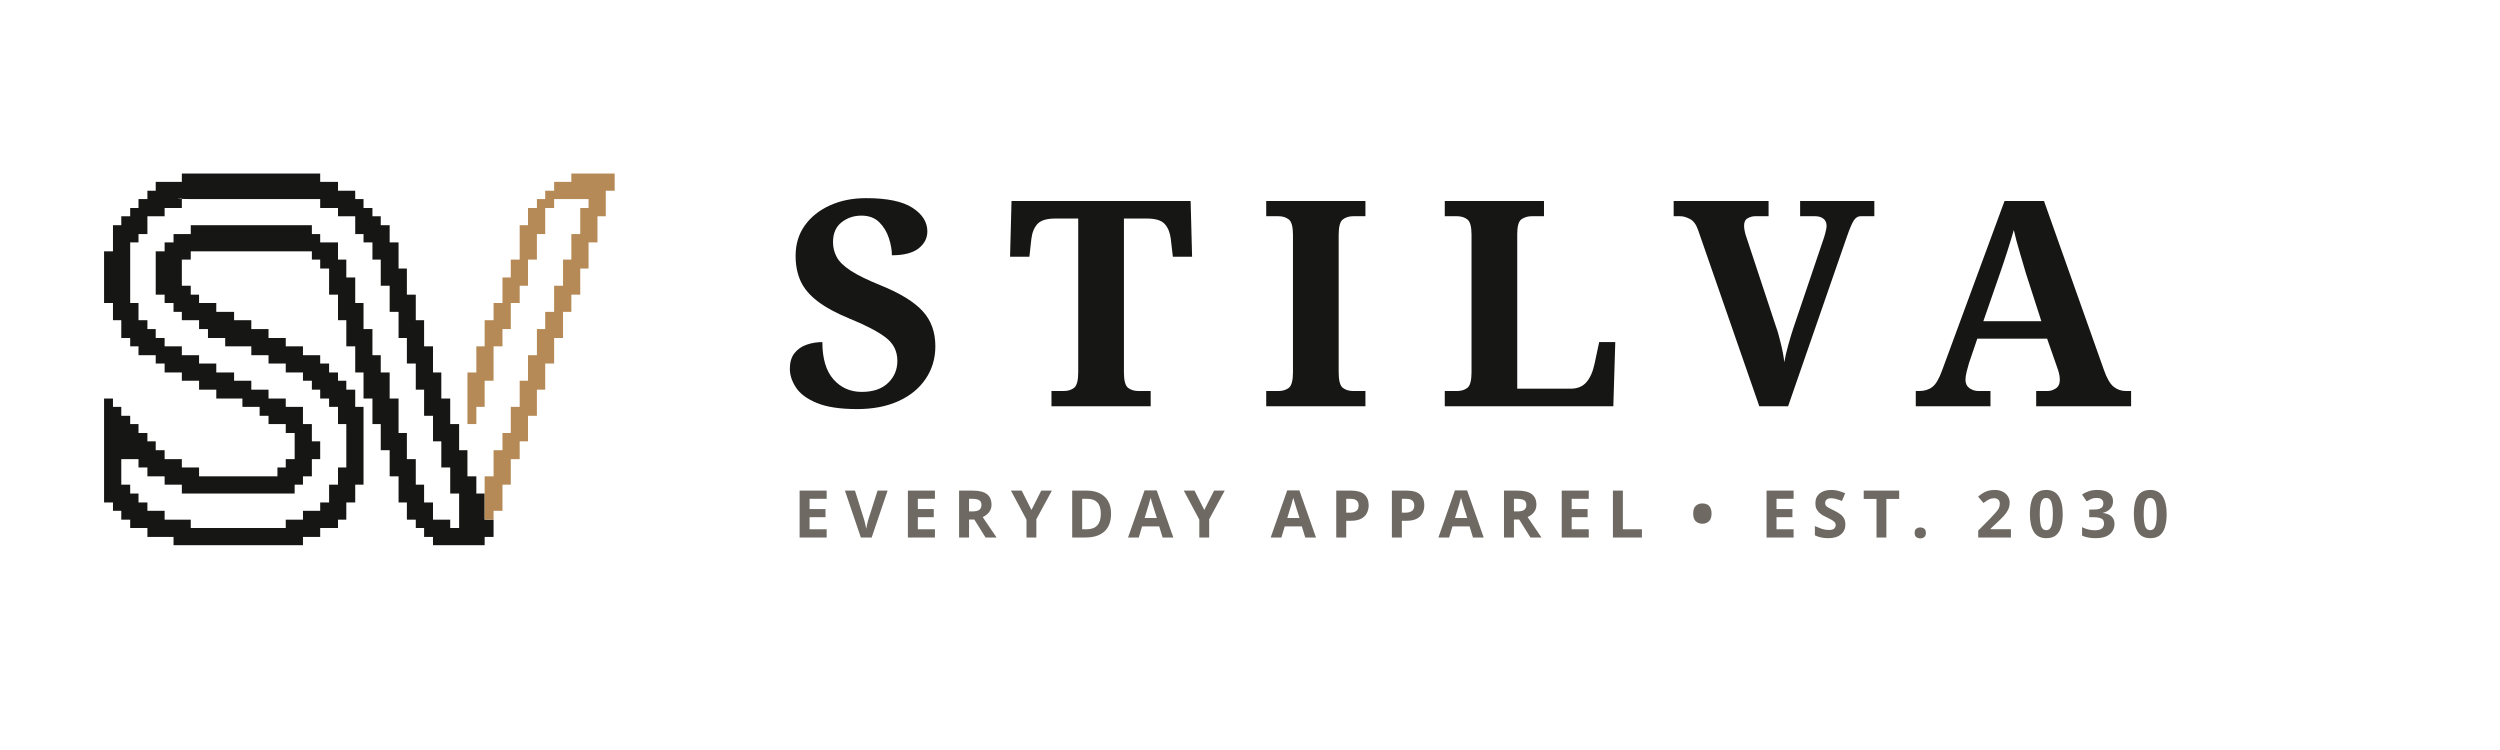
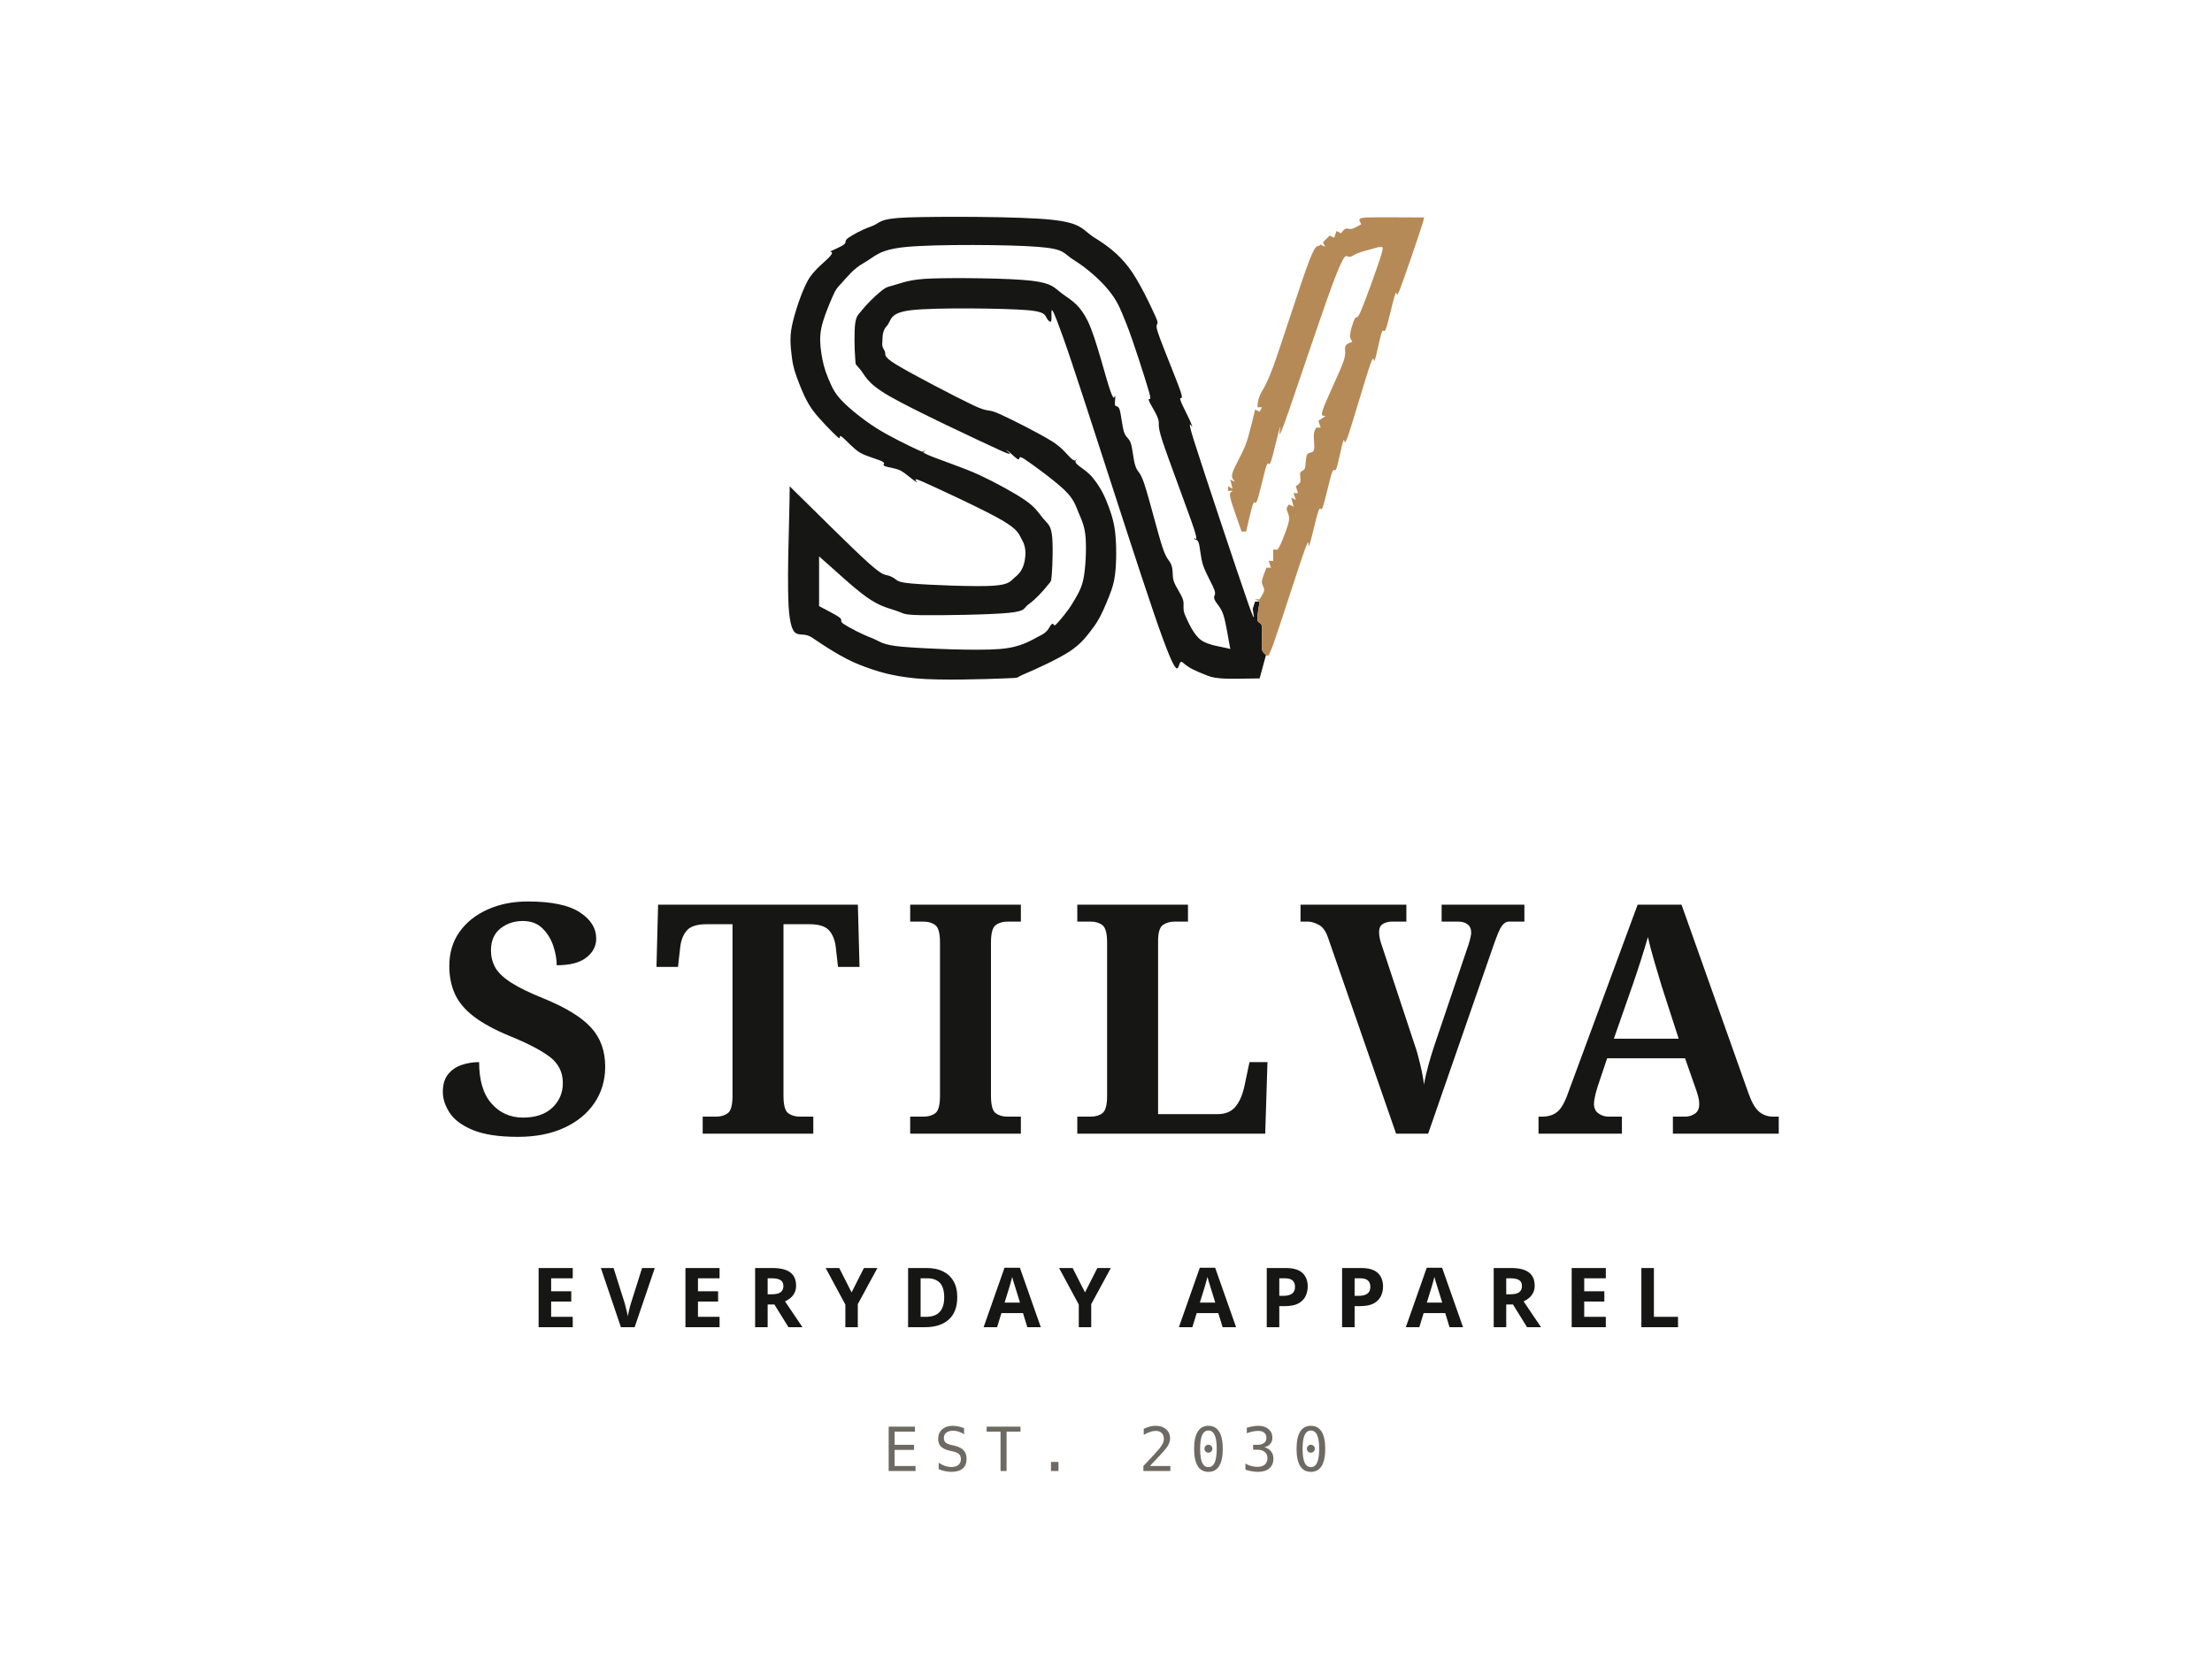
- <svg xmlns="http://www.w3.org/2000/svg" viewBox="0 0 400 120" width="100%" height="100%" shape-rendering="geometricPrecision" text-rendering="geometricPrecision">
+ <svg xmlns="http://www.w3.org/2000/svg" viewBox="0 0 400 300" width="100%" height="100%" shape-rendering="geometricPrecision" text-rendering="geometricPrecision">
  <g id="stilva-logo-full-4k">
-     <g transform="translate(10, 10) scale(0.95)">
-       <path d="M 20.1,18.7 C 20.1,18.7 27.8,18.7 43.4,18.7 C 43.4,18.7 43.4,19.1 43.4,20.1 C 43.4,20.1 44.4,20.1 46.4,20.1 C 46.4,20.1 46.4,20.6 46.4,21.6 C 46.4,21.6 47.3,21.6 49.3,21.6 C 49.3,21.6 49.3,22.1 49.3,23.0 C 49.3,23.0 49.8,23.0 50.7,23.0 C 50.7,23.0 50.7,23.5 50.7,24.5 C 50.7,24.5 51.2,24.5 52.2,24.5 C 52.2,24.5 52.2,25.0 52.2,25.9 C 52.2,25.9 52.7,25.9 53.6,25.9 C 53.6,25.9 53.6,26.4 53.6,27.4 C 53.6,27.4 54.1,27.4 55.1,27.4 C 55.1,27.4 55.1,28.4 55.1,30.3 C 55.1,30.3 55.6,30.3 56.6,30.3 C 56.6,30.3 56.6,31.8 56.6,34.7 C 56.6,34.7 57.0,34.7 58.0,34.7 C 58.0,34.7 58.0,36.1 58.0,39.1 C 58.0,39.1 58.5,39.1 59.5,39.1 C 59.5,39.1 59.5,40.5 59.5,43.4 C 59.5,43.4 60.0,43.4 60.9,43.4 C 60.9,43.4 60.9,44.9 60.9,47.8 C 60.9,47.8 61.4,47.8 62.4,47.8 C 62.4,47.8 62.4,49.3 62.4,52.2 C 62.4,52.2 62.9,52.2 63.8,52.2 C 63.8,52.2 63.8,53.6 63.8,56.6 C 63.8,56.6 64.3,56.6 65.3,56.6 C 65.3,56.6 65.3,58.0 65.3,60.9 C 65.3,60.9 65.8,60.9 66.8,60.9 C 66.8,60.9 66.8,62.4 66.8,65.3 C 66.8,65.3 67.2,65.3 68.2,65.3 C 68.2,65.3 68.2,66.7 68.2,69.7 C 68.2,69.7 68.7,69.7 69.7,69.7 C 69.7,69.7 69.7,70.6 69.7,72.6 C 69.7,72.6 70.2,72.6 71.1,72.6 C 71.1,72.6 71.1,74.0 71.1,77.0 C 71.1,77.0 71.6,77.0 72.6,77.0 C 72.6,77.0 72.6,77.9 72.6,79.9 C 72.6,79.9 72.1,79.9 71.1,79.9 C 71.1,79.9 71.1,80.4 71.1,81.3 C 71.1,81.3 68.2,81.3 62.4,81.3 C 62.4,81.3 62.4,80.9 62.4,79.9 C 62.4,79.9 61.9,79.9 60.9,79.9 C 60.9,79.9 60.9,79.4 60.9,78.4 C 60.9,78.4 60.5,78.4 59.5,78.4 C 59.5,78.4 59.5,77.9 59.5,77.0 C 59.5,77.0 59.0,77.0 58.0,77.0 C 58.0,77.0 58.0,76.0 58.0,74.1 C 58.0,74.1 57.5,74.1 56.6,74.1 C 56.6,74.1 56.6,72.6 56.6,69.7 C 56.6,69.7 56.1,69.7 55.1,69.7 C 55.1,69.7 55.1,68.2 55.1,65.3 C 55.1,65.3 54.6,65.3 53.6,65.3 C 53.6,65.3 53.6,63.9 53.6,60.9 C 53.6,60.9 53.2,60.9 52.2,60.9 C 52.2,60.9 52.2,59.5 52.2,56.6 C 52.2,56.6 51.7,56.6 50.7,56.6 C 50.7,56.6 50.7,55.1 50.7,52.2 C 50.7,52.2 50.2,52.2 49.3,52.2 C 49.3,52.2 49.3,50.7 49.3,47.8 C 49.3,47.8 48.8,47.8 47.8,47.8 C 47.8,47.8 47.8,46.4 47.8,43.4 C 47.8,43.4 47.3,43.4 46.4,43.4 C 46.4,43.4 46.4,42.0 46.4,39.1 C 46.4,39.1 45.9,39.1 44.9,39.1 C 44.9,39.1 44.9,37.6 44.9,34.7 C 44.9,34.7 44.4,34.7 43.4,34.7 C 43.4,34.7 43.4,34.2 43.4,33.2 C 43.4,33.2 43.0,33.2 42.0,33.2 C 42.0,33.2 42.0,32.8 42.0,31.8 C 42.0,31.8 35.2,31.8 21.6,31.8 C 21.6,31.8 21.6,32.3 21.6,33.2 C 21.6,33.2 21.1,33.2 20.1,33.2 C 20.1,33.2 20.1,34.7 20.1,37.6 C 20.1,37.6 20.6,37.6 21.6,37.6 C 21.6,37.6 21.6,38.1 21.6,39.1 C 21.6,39.1 22.1,39.1 23.0,39.1 C 23.0,39.1 23.0,39.5 23.0,40.5 C 23.0,40.5 24.0,40.5 25.9,40.5 C 25.9,40.5 25.9,41.0 25.9,42.0 C 25.9,42.0 26.9,42.0 28.9,42.0 C 28.9,42.0 28.9,42.5 28.9,43.4 C 28.9,43.4 29.8,43.4 31.8,43.4 C 31.8,43.4 31.8,43.9 31.8,44.9 C 31.8,44.9 32.7,44.9 34.7,44.9 C 34.7,44.9 34.7,45.4 34.7,46.4 C 34.7,46.4 35.7,46.4 37.6,46.4 C 37.6,46.4 37.6,46.8 37.6,47.8 C 37.6,47.8 38.6,47.8 40.5,47.8 C 40.5,47.8 40.5,48.3 40.5,49.3 C 40.5,49.3 41.5,49.3 43.4,49.3 C 43.4,49.3 43.4,49.8 43.4,50.7 C 43.4,50.7 43.9,50.7 44.9,50.7 C 44.9,50.7 44.9,51.2 44.9,52.2 C 44.9,52.2 45.4,52.2 46.4,52.2 C 46.4,52.2 46.4,52.7 46.4,53.6 C 46.4,53.6 46.8,53.6 47.8,53.6 C 47.8,53.6 47.8,54.1 47.8,55.1 C 47.8,55.1 48.3,55.1 49.3,55.1 C 49.3,55.1 49.3,56.1 49.3,58.0 C 49.3,58.0 49.8,58.0 50.7,58.0 C 50.7,58.0 50.7,62.3 50.7,71.1 C 50.7,71.1 50.2,71.1 49.3,71.1 C 49.3,71.1 49.3,72.1 49.3,74.1 C 49.3,74.1 48.8,74.1 47.8,74.1 C 47.8,74.1 47.8,75.0 47.8,77.0 C 47.8,77.0 47.3,77.0 46.4,77.0 C 46.4,77.0 46.4,77.4 46.4,78.4 C 46.4,78.4 45.4,78.4 43.4,78.4 C 43.4,78.4 43.4,78.9 43.4,79.9 C 43.4,79.9 42.5,79.9 40.5,79.9 C 40.5,79.9 40.5,80.4 40.5,81.3 C 40.5,81.3 33.3,81.3 18.7,81.3 C 18.7,81.3 18.7,80.9 18.7,79.9 C 18.7,79.9 17.2,79.9 14.3,79.9 C 14.3,79.9 14.3,79.4 14.3,78.4 C 14.3,78.4 13.3,78.4 11.4,78.4 C 11.4,78.4 11.4,77.9 11.4,77.0 C 11.4,77.0 10.9,77.0 9.9,77.0 C 9.9,77.0 9.9,76.5 9.9,75.5 C 9.9,75.5 9.4,75.5 8.5,75.5 C 8.5,75.5 8.5,75.0 8.5,74.1 C 8.5,74.1 8.0,74.1 7.0,74.1 C 7.0,74.1 7.0,68.3 7.0,56.6 C 7.0,56.6 7.5,56.6 8.5,56.6 C 8.5,56.6 8.5,57.0 8.5,58.0 C 8.5,58.0 8.9,58.0 9.9,58.0 C 9.9,58.0 9.9,58.5 9.9,59.5 C 9.9,59.5 10.4,59.5 11.4,59.5 C 11.4,59.5 11.4,60.0 11.4,60.9 C 11.4,60.9 11.9,60.9 12.8,60.9 C 12.8,60.9 12.8,61.4 12.8,62.4 C 12.8,62.4 13.3,62.4 14.3,62.4 C 14.3,62.4 14.3,62.9 14.3,63.8 C 14.3,63.8 14.8,63.8 15.7,63.8 C 15.7,63.8 15.7,64.3 15.7,65.3 C 15.7,65.3 16.2,65.3 17.2,65.3 C 17.2,65.3 17.2,65.8 17.2,66.8 C 17.2,66.8 18.2,66.8 20.1,66.8 C 20.1,66.8 20.1,67.2 20.1,68.2 C 20.1,68.2 21.1,68.2 23.0,68.2 C 23.0,68.2 23.0,68.7 23.0,69.7 C 23.0,69.7 27.4,69.7 36.2,69.7 C 36.2,69.7 36.2,69.2 36.2,68.2 C 36.2,68.2 36.6,68.2 37.6,68.2 C 37.6,68.2 37.6,67.7 37.6,66.8 C 37.6,66.8 38.1,66.8 39.1,66.8 C 39.1,66.8 39.1,65.3 39.1,62.4 C 39.1,62.4 38.6,62.4 37.6,62.4 C 37.6,62.4 37.6,61.9 37.6,60.9 C 37.6,60.9 36.6,60.9 34.7,60.9 C 34.7,60.9 34.7,60.5 34.7,59.5 C 34.7,59.5 34.2,59.5 33.2,59.5 C 33.2,59.5 33.2,59.0 33.2,58.0 C 33.2,58.0 32.3,58.0 30.3,58.0 C 30.3,58.0 30.3,57.5 30.3,56.6 C 30.3,56.6 28.9,56.6 25.9,56.6 C 25.9,56.6 25.9,56.1 25.9,55.1 C 25.9,55.1 25.0,55.1 23.0,55.1 C 23.0,55.1 23.0,54.6 23.0,53.6 C 23.0,53.6 22.1,53.6 20.1,53.6 C 20.1,53.6 20.1,53.2 20.1,52.2 C 20.1,52.2 19.2,52.2 17.2,52.2 C 17.2,52.2 17.2,51.7 17.2,50.7 C 17.2,50.7 16.7,50.7 15.7,50.7 C 15.7,50.7 15.7,50.2 15.7,49.3 C 15.7,49.3 14.8,49.3 12.8,49.3 C 12.8,49.3 12.8,48.8 12.8,47.8 C 12.8,47.8 12.3,47.8 11.4,47.8 C 11.4,47.8 11.4,47.3 11.4,46.4 C 11.4,46.4 10.9,46.4 9.9,46.4 C 9.9,46.4 9.9,45.4 9.9,43.4 C 9.9,43.4 9.4,43.4 8.5,43.4 C 8.5,43.4 8.5,42.5 8.5,40.5 C 8.5,40.5 8.0,40.5 7.0,40.5 C 7.0,40.5 7.0,37.6 7.0,31.8 C 7.0,31.8 7.5,31.8 8.5,31.8 C 8.5,31.8 8.5,30.3 8.5,27.4 C 8.5,27.4 8.9,27.4 9.9,27.4 C 9.9,27.4 9.9,26.9 9.9,25.9 C 9.9,25.9 10.4,25.9 11.4,25.9 C 11.4,25.9 11.4,25.5 11.4,24.5 C 11.4,24.5 11.9,24.5 12.8,24.5 C 12.8,24.5 12.8,24.0 12.8,23.0 C 12.8,23.0 13.3,23.0 14.3,23.0 C 14.3,23.0 14.3,22.6 14.3,21.6 C 14.3,21.6 14.8,21.6 15.7,21.6 C 15.7,21.6 15.7,21.1 15.7,20.1 C 15.7,20.1 17.2,20.1 20.1,20.1 C 20.1,20.1 20.1,19.6 20.1,18.7 Z M 21.6,23.0 C 17.7,23.0 20.4,22.8 20.1,23.0 C 20.1,23.0 20.1,23.5 20.1,24.5 C 20.1,24.5 19.2,24.5 17.2,24.5 C 17.2,24.5 17.2,25.0 17.2,25.9 C 17.2,25.9 16.2,25.9 14.3,25.9 C 14.3,25.9 14.3,26.9 14.3,28.9 C 14.3,28.9 13.8,28.9 12.8,28.9 C 12.8,28.9 12.8,29.3 12.8,30.3 C 12.8,30.3 12.3,30.3 11.4,30.3 C 11.4,30.3 11.4,33.7 11.4,40.5 C 11.4,40.5 11.9,40.5 12.8,40.5 C 12.8,40.5 12.8,41.5 12.8,43.4 C 12.8,43.4 13.3,43.4 14.3,43.4 C 14.3,43.4 14.3,43.9 14.3,44.9 C 14.3,44.9 14.8,44.9 15.7,44.9 C 15.7,44.9 15.7,45.4 15.7,46.4 C 15.7,46.4 16.2,46.4 17.2,46.4 C 17.2,46.4 17.2,46.8 17.2,47.8 C 17.2,47.8 18.2,47.8 20.1,47.8 C 20.1,47.8 20.1,48.3 20.1,49.3 C 20.1,49.3 21.1,49.3 23.0,49.3 C 23.0,49.3 23.0,49.8 23.0,50.7 C 23.0,50.7 24.0,50.7 25.9,50.7 C 25.9,50.7 25.9,51.2 25.9,52.2 C 25.9,52.2 26.9,52.2 28.9,52.2 C 28.9,52.2 28.9,52.7 28.9,53.6 C 28.9,53.6 29.8,53.6 31.8,53.6 C 31.8,53.6 31.8,54.1 31.8,55.1 C 31.8,55.1 32.7,55.1 34.7,55.1 C 34.7,55.1 34.7,55.6 34.7,56.6 C 34.7,56.6 35.7,56.6 37.6,56.6 C 37.6,56.6 37.6,57.0 37.6,58.0 C 37.6,58.0 38.6,58.0 40.5,58.0 C 40.5,58.0 40.5,59.0 40.5,60.9 C 40.5,60.9 41.0,60.9 42.0,60.9 C 42.0,60.9 42.0,61.9 42.0,63.8 C 42.0,63.8 42.5,63.8 43.4,63.8 C 43.4,63.8 43.4,64.8 43.4,66.8 C 43.4,66.8 43.0,66.8 42.0,66.8 C 42.0,66.8 42.0,67.7 42.0,69.7 C 42.0,69.7 41.5,69.7 40.5,69.7 C 40.5,69.7 40.5,70.2 40.5,71.1 C 40.5,71.1 40.0,71.1 39.1,71.1 C 39.1,71.1 39.1,71.6 39.1,72.6 C 39.1,72.6 32.8,72.6 20.1,72.6 C 20.1,72.6 20.1,72.1 20.1,71.1 C 20.1,71.1 19.2,71.1 17.2,71.1 C 17.2,71.1 17.2,70.7 17.2,69.7 C 17.2,69.7 16.2,69.7 14.3,69.7 C 14.3,69.7 14.3,69.2 14.3,68.2 C 14.3,68.2 13.8,68.2 12.8,68.2 C 12.8,68.2 12.8,67.7 12.8,66.8 C 12.8,66.8 11.9,66.8 9.9,66.8 C 9.9,66.8 9.9,68.2 9.9,71.1 C 9.9,71.1 10.4,71.1 11.4,71.1 C 11.4,71.1 11.4,71.6 11.4,72.6 C 11.4,72.6 11.9,72.6 12.8,72.6 C 12.8,72.6 12.8,73.1 12.8,74.1 C 12.8,74.1 13.3,74.1 14.3,74.1 C 14.3,74.1 14.3,74.5 14.3,75.5 C 14.3,75.5 15.3,75.5 17.2,75.5 C 17.2,75.5 17.2,76.0 17.2,77.0 C 17.2,77.0 18.6,77.0 21.6,77.0 C 21.6,77.0 21.6,77.4 21.6,78.4 C 21.6,78.4 26.9,78.4 37.6,78.4 C 37.6,78.4 37.6,77.9 37.6,77.0 C 37.6,77.0 38.6,77.0 40.5,77.0 C 40.5,77.0 40.5,76.5 40.5,75.5 C 40.5,75.5 41.5,75.5 43.4,75.5 C 43.4,75.5 43.4,75.0 43.4,74.1 C 43.4,74.1 43.9,74.1 44.9,74.1 C 44.9,74.1 44.9,73.1 44.9,71.1 C 44.9,71.1 45.4,71.1 46.4,71.1 C 46.4,71.1 46.4,70.2 46.4,68.2 C 46.4,68.2 46.8,68.2 47.8,68.2 C 47.8,68.2 47.8,65.8 47.8,60.9 C 47.8,60.9 47.3,60.9 46.4,60.9 C 46.4,60.9 46.4,60.0 46.4,58.0 C 46.4,58.0 45.9,58.0 44.9,58.0 C 44.9,58.0 44.9,57.5 44.9,56.6 C 44.9,56.6 44.4,56.6 43.4,56.6 C 43.4,56.6 43.4,56.1 43.4,55.1 C 43.4,55.1 43.0,55.1 42.0,55.1 C 42.0,55.1 42.0,54.6 42.0,53.6 C 42.0,53.6 41.5,53.6 40.5,53.6 C 40.5,53.6 40.5,53.2 40.5,52.2 C 40.5,52.2 39.6,52.2 37.6,52.2 C 37.6,52.2 37.6,51.7 37.6,50.7 C 37.6,50.7 36.6,50.7 34.7,50.7 C 34.7,50.7 34.7,50.2 34.7,49.3 C 34.7,49.3 33.7,49.3 31.8,49.3 C 31.8,49.3 31.8,48.8 31.8,47.8 C 31.8,47.8 30.3,47.8 27.4,47.8 C 27.4,47.8 27.4,47.3 27.4,46.4 C 27.4,46.4 26.4,46.4 24.5,46.4 C 24.5,46.4 24.5,45.9 24.5,44.9 C 24.5,44.9 24.0,44.9 23.0,44.9 C 23.0,44.9 23.0,44.4 23.0,43.4 C 23.0,43.4 22.1,43.4 20.1,43.4 C 20.1,43.4 20.1,43.0 20.1,42.0 C 20.1,42.0 19.6,42.0 18.7,42.0 C 18.7,42.0 18.7,41.5 18.7,40.5 C 18.7,40.5 18.2,40.5 17.2,40.5 C 17.2,40.5 17.2,40.0 17.2,39.1 C 17.2,39.1 16.7,39.1 15.7,39.1 C 15.7,39.1 15.7,36.7 15.7,31.8 C 15.7,31.8 16.2,31.8 17.2,31.8 C 17.2,31.8 17.2,31.3 17.2,30.3 C 17.2,30.3 17.7,30.3 18.7,30.3 C 18.7,30.3 18.7,29.8 18.7,28.9 C 18.7,28.9 19.6,28.9 21.6,28.9 C 21.6,28.9 21.6,28.4 21.6,27.4 C 21.6,27.4 28.3,27.4 42.0,27.4 C 42.0,27.4 42.0,27.9 42.0,28.9 C 42.0,28.9 42.5,28.9 43.4,28.9 C 43.4,28.9 43.4,29.3 43.4,30.3 C 43.4,30.3 44.4,30.3 46.4,30.3 C 46.4,30.3 46.4,31.3 46.4,33.2 C 46.4,33.2 46.8,33.2 47.8,33.2 C 47.8,33.2 47.8,34.2 47.8,36.2 C 47.8,36.2 48.3,36.2 49.3,36.2 C 49.3,36.2 49.3,37.6 49.3,40.5 C 49.3,40.5 49.8,40.5 50.7,40.5 C 50.7,40.5 50.7,42.0 50.7,44.9 C 50.7,44.9 51.2,44.9 52.2,44.9 C 52.2,44.9 52.2,46.3 52.2,49.3 C 52.2,49.3 52.7,49.3 53.6,49.3 C 53.6,49.3 53.6,50.2 53.6,52.2 C 53.6,52.2 54.1,52.2 55.1,52.2 C 55.1,52.2 55.1,53.6 55.1,56.6 C 55.1,56.6 55.6,56.6 56.6,56.6 C 56.6,56.6 56.6,58.5 56.6,62.4 C 56.6,62.4 57.0,62.4 58.0,62.4 C 58.0,62.4 58.0,63.8 58.0,66.8 C 58.0,66.8 58.5,66.8 59.5,66.8 C 59.5,66.8 59.5,68.2 59.5,71.1 C 59.5,71.1 60.0,71.1 60.9,71.1 C 60.9,71.1 60.9,72.1 60.9,74.1 C 60.9,74.1 61.4,74.1 62.4,74.1 C 62.4,74.1 62.4,75.0 62.4,77.0 C 62.4,77.0 63.4,77.0 65.3,77.0 C 65.3,77.0 65.3,77.4 65.3,78.4 C 65.3,78.4 65.8,78.4 66.8,78.4 C 66.8,78.4 66.8,76.5 66.8,72.6 C 66.8,72.6 66.3,72.6 65.3,72.6 C 65.3,72.6 65.3,71.2 65.3,68.2 C 65.3,68.2 64.8,68.2 63.8,68.2 C 63.8,68.2 63.8,66.8 63.8,63.8 C 63.8,63.8 63.4,63.8 62.4,63.8 C 62.4,63.8 62.4,62.4 62.4,59.5 C 62.4,59.5 61.9,59.5 60.9,59.5 C 60.9,59.5 60.9,58.0 60.9,55.1 C 60.9,55.1 60.5,55.1 59.5,55.1 C 59.5,55.1 59.5,53.7 59.5,50.7 C 59.5,50.7 59.0,50.7 58.0,50.7 C 58.0,50.7 58.0,49.3 58.0,46.4 C 58.0,46.4 57.5,46.4 56.6,46.4 C 56.6,46.4 56.6,44.9 56.6,42.0 C 56.6,42.0 56.1,42.0 55.1,42.0 C 55.1,42.0 55.1,40.5 55.1,37.6 C 55.1,37.6 54.6,37.6 53.6,37.6 C 53.6,37.6 53.6,36.2 53.6,33.2 C 53.6,33.2 53.2,33.2 52.2,33.2 C 52.2,33.2 52.2,32.3 52.2,30.3 C 52.2,30.3 51.7,30.3 50.7,30.3 C 50.7,30.3 50.7,29.8 50.7,28.9 C 50.7,28.9 50.2,28.9 49.3,28.9 C 49.3,28.9 49.3,27.9 49.3,25.9 C 49.3,25.9 48.3,25.9 46.4,25.9 C 46.4,25.9 46.4,25.5 46.4,24.5 C 46.4,24.5 45.4,24.5 43.4,24.5 C 43.4,24.5 43.4,24.0 43.4,23.0 C 43.4,23.0 36.2,23.0 21.6,23.0 Z" fill="#161615" fill-rule="evenodd" />
-       <path d="M 85.7,18.7 C 85.7,18.7 88.1,18.7 93.0,18.7 C 93.0,18.7 93.0,19.6 93.0,21.6 C 93.0,21.6 92.5,21.6 91.5,21.6 C 91.5,21.6 91.5,23.0 91.5,25.9 C 91.5,25.9 91.1,25.9 90.1,25.9 C 90.1,25.9 90.1,27.4 90.1,30.3 C 90.1,30.3 89.6,30.3 88.6,30.3 C 88.6,30.3 88.6,31.8 88.6,34.7 C 88.6,34.7 88.1,34.7 87.2,34.7 C 87.2,34.7 87.2,36.1 87.2,39.1 C 87.2,39.1 86.7,39.1 85.7,39.1 C 85.7,39.1 85.7,40.0 85.7,42.0 C 85.7,42.0 85.2,42.0 84.3,42.0 C 84.3,42.0 84.3,43.4 84.3,46.4 C 84.3,46.4 83.8,46.4 82.8,46.4 C 82.8,46.4 82.8,47.8 82.8,50.7 C 82.8,50.7 82.3,50.7 81.3,50.7 C 81.3,50.7 81.3,52.2 81.3,55.1 C 81.3,55.1 80.9,55.1 79.9,55.1 C 79.9,55.1 79.9,56.5 79.9,59.5 C 79.9,59.5 79.4,59.5 78.4,59.5 C 78.4,59.5 78.4,60.9 78.4,63.8 C 78.4,63.8 77.9,63.8 77.0,63.8 C 77.0,63.8 77.0,64.8 77.0,66.8 C 77.0,66.8 76.5,66.8 75.5,66.8 C 75.5,66.8 75.5,68.2 75.5,71.1 C 75.5,71.1 75.0,71.1 74.1,71.1 C 74.1,71.1 74.1,72.6 74.1,75.5 C 74.1,75.5 73.6,75.5 72.6,75.5 C 72.6,75.5 72.6,76.0 72.6,77.0 C 72.6,77.0 72.1,77.0 71.1,77.0 C 71.1,77.0 71.1,74.6 71.1,69.7 C 71.1,69.7 71.6,69.7 72.6,69.7 C 72.6,69.7 72.6,68.2 72.6,65.3 C 72.6,65.3 73.1,65.3 74.1,65.3 C 74.1,65.3 74.1,64.3 74.1,62.4 C 74.1,62.4 74.5,62.4 75.5,62.4 C 75.5,62.4 75.5,60.9 75.5,58.0 C 75.5,58.0 76.0,58.0 77.0,58.0 C 77.0,58.0 77.0,56.6 77.0,53.6 C 77.0,53.6 77.4,53.6 78.4,53.6 C 78.4,53.6 78.4,52.2 78.4,49.3 C 78.4,49.3 78.9,49.3 79.9,49.3 C 79.9,49.3 79.9,47.8 79.9,44.9 C 79.9,44.9 80.4,44.9 81.3,44.9 C 81.3,44.9 81.3,43.9 81.3,42.0 C 81.3,42.0 81.8,42.0 82.8,42.0 C 82.8,42.0 82.8,40.5 82.8,37.6 C 82.8,37.6 83.3,37.6 84.3,37.6 C 84.3,37.6 84.3,36.2 84.3,33.2 C 84.3,33.2 84.7,33.2 85.7,33.2 C 85.7,33.2 85.7,31.8 85.7,28.9 C 85.7,28.9 86.2,28.9 87.2,28.9 C 87.2,28.9 87.2,27.4 87.2,24.5 C 87.2,24.5 87.7,24.5 88.6,24.5 C 88.6,24.5 88.6,24.0 88.6,23.0 C 88.6,23.0 86.7,23.0 82.8,23.0 C 82.8,23.0 82.8,23.5 82.8,24.5 C 82.8,24.5 82.3,24.5 81.3,24.5 C 81.3,24.5 81.3,25.9 81.3,28.9 C 81.3,28.9 80.9,28.9 79.9,28.9 C 79.9,28.9 79.9,30.3 79.9,33.2 C 79.9,33.2 79.4,33.2 78.4,33.2 C 78.4,33.2 78.4,34.7 78.4,37.6 C 78.4,37.6 77.9,37.6 77.0,37.6 C 77.0,37.6 77.0,38.6 77.0,40.5 C 77.0,40.5 76.5,40.5 75.5,40.5 C 75.5,40.5 75.5,42.0 75.5,44.9 C 75.5,44.9 75.0,44.9 74.1,44.9 C 74.1,44.9 74.1,45.9 74.1,47.8 C 74.1,47.8 73.6,47.8 72.6,47.8 C 72.6,47.8 72.6,49.7 72.6,53.6 C 72.6,53.6 72.1,53.6 71.1,53.6 C 71.1,53.6 71.1,55.1 71.1,58.0 C 71.1,58.0 70.7,58.0 69.7,58.0 C 69.7,58.0 69.7,59.0 69.7,60.9 C 69.7,60.9 69.2,60.9 68.2,60.9 C 68.2,60.9 68.2,58.0 68.2,52.2 C 68.2,52.2 68.7,52.2 69.7,52.2 C 69.7,52.2 69.7,50.7 69.7,47.8 C 69.7,47.8 70.2,47.8 71.1,47.8 C 71.1,47.8 71.1,46.4 71.1,43.4 C 71.1,43.4 71.6,43.4 72.6,43.4 C 72.6,43.4 72.6,42.5 72.6,40.5 C 72.6,40.5 73.1,40.5 74.1,40.5 C 74.1,40.5 74.1,39.1 74.1,36.2 C 74.1,36.2 74.5,36.2 75.5,36.2 C 75.5,36.2 75.5,35.2 75.5,33.2 C 75.5,33.2 76.0,33.2 77.0,33.2 C 77.0,33.2 77.0,31.3 77.0,27.4 C 77.0,27.4 77.4,27.4 78.4,27.4 C 78.4,27.4 78.4,26.4 78.4,24.5 C 78.4,24.5 78.9,24.5 79.9,24.5 C 79.9,24.5 79.9,24.0 79.9,23.0 C 79.9,23.0 80.4,23.0 81.3,23.0 C 81.3,23.0 81.3,22.6 81.3,21.6 C 81.3,21.6 81.8,21.6 82.8,21.6 C 82.8,21.6 82.8,21.1 82.8,20.1 C 82.8,20.1 83.8,20.1 85.7,20.1 C 85.7,20.1 85.7,19.6 85.7,18.7 Z" fill="#B68A56" fill-rule="evenodd" />
+     <g transform="translate(135, 16) scale(1.3)">
+       <path d="M 22.34,17.94 C 26.53,17.79 38.11,17.79 42.46,18.26 C 46.80,18.73 46.65,19.67 48.43,20.77 C 50.21,21.87 51.73,23.02 53.14,24.86 C 54.56,26.69 56.23,30.25 56.91,31.77 C 57.60,33.29 56.65,32.24 57.23,33.97 C 57.80,35.70 59.85,40.57 60.37,42.14 C 60.90,43.71 60.11,42.61 60.37,43.40 C 60.63,44.19 61.63,45.91 61.94,46.86 C 62.26,47.80 60.95,44.92 62.26,49.06 C 63.57,53.20 68.44,67.81 69.80,71.69 C 71.16,75.56 70.27,72.16 70.43,72.31 L 70.74,71.37 L 71.37,71.37 C 71.29,72.00 71.00,73.31 71.06,73.89 C 71.11,74.46 71.58,74.15 71.69,74.83 C 71.79,75.51 71.58,77.34 71.69,77.97 C 71.79,78.60 72.16,78.44 72.31,78.60 L 71.37,82.06 C 70.04,82.06 67.34,82.16 66.03,82.06 C 64.72,81.95 64.40,81.80 63.51,81.43 C 62.62,81.06 61.63,80.70 60.69,79.86 C 59.74,79.02 60.63,83.94 57.86,76.40 C 55.08,68.86 46.65,41.93 44.03,34.60 C 41.41,27.27 42.98,33.03 42.14,32.40 C 41.30,31.77 42.20,31.09 39.00,30.83 C 35.80,30.57 26.22,30.46 22.97,30.83 C 19.72,31.20 20.20,32.30 19.51,33.03 C 18.83,33.76 18.94,34.65 18.89,35.23 C 18.83,35.80 18.89,35.96 19.20,36.49 C 19.51,37.01 18.73,37.11 20.77,38.37 C 22.81,39.63 29.05,42.88 31.46,44.03 C 33.87,45.18 33.40,44.45 35.23,45.29 C 37.06,46.12 40.78,48.01 42.46,49.06 C 44.13,50.10 44.71,51.15 45.29,51.57 C 45.86,51.99 45.76,51.57 45.91,51.57 C 45.91,51.73 45.55,51.78 45.91,52.20 C 46.28,52.62 47.43,53.25 48.11,54.09 C 48.80,54.92 49.48,55.97 50.00,57.23 C 50.52,58.49 51.05,59.90 51.26,61.63 C 51.47,63.36 51.47,65.92 51.26,67.60 C 51.05,69.28 50.52,70.43 50.00,71.69 C 49.48,72.94 48.95,74.04 48.11,75.14 C 47.28,76.24 46.54,77.24 44.97,78.29 C 43.40,79.33 40.20,80.80 38.69,81.43 C 37.17,82.06 38.37,81.95 35.86,82.06 C 33.34,82.16 26.95,82.37 23.60,82.06 C 20.25,81.74 18.15,81.11 15.74,80.17 C 13.33,79.23 10.77,77.50 9.14,76.40 C 7.52,75.30 6.52,77.08 6.00,73.57 C 5.48,70.06 6.00,59.90 6.00,55.34 C 8.75,58.01 14.64,63.93 17.00,66.03 C 19.36,68.12 19.15,67.44 20.14,67.91 C 21.14,68.39 20.61,68.65 22.97,68.86 C 25.33,69.07 31.88,69.33 34.29,69.17 C 36.70,69.01 36.70,68.49 37.43,67.91 C 38.16,67.34 38.53,66.55 38.69,65.71 C 38.84,64.88 38.90,63.83 38.37,62.89 C 37.85,61.94 37.85,61.42 35.54,60.06 C 33.24,58.70 26.53,55.60 24.54,54.71 C 22.55,53.82 24.12,54.98 23.60,54.71 C 23.08,54.45 22.13,53.51 21.40,53.14 C 20.67,52.78 19.62,52.72 19.20,52.51 C 18.78,52.30 19.46,52.20 18.89,51.89 C 18.31,51.57 16.69,51.20 15.74,50.63 C 14.80,50.05 13.75,48.80 13.23,48.43 C 12.70,48.06 13.28,49.06 12.60,48.43 C 11.92,47.80 10.03,45.91 9.14,44.66 C 8.25,43.40 7.73,42.09 7.26,40.89 C 6.79,39.68 6.47,38.74 6.31,37.43 C 6.16,36.12 5.95,34.81 6.31,33.03 C 6.68,31.25 7.62,28.37 8.51,26.74 C 9.40,25.12 11.13,23.97 11.66,23.29 C 12.18,22.60 11.66,22.81 11.66,22.66 C 12.13,22.42 13.12,22.03 13.54,21.71 C 13.96,21.40 13.54,21.19 14.17,20.77 C 14.80,20.35 15.95,19.67 17.31,19.20 C 18.68,18.73 18.15,18.10 22.34,17.94 Z M 22.34,22.03 C 18.31,22.40 17.89,23.39 16.37,24.23 C 14.85,25.07 13.96,26.27 13.23,27.06 C 12.50,27.84 12.44,27.90 11.97,28.94 C 11.50,29.99 10.66,32.03 10.40,33.34 C 10.14,34.65 10.24,35.65 10.40,36.80 C 10.56,37.95 10.87,39.16 11.34,40.26 C 11.81,41.36 12.13,42.25 13.23,43.40 C 14.33,44.55 16.16,46.02 17.94,47.17 C 19.72,48.32 22.76,49.79 23.91,50.31 C 25.07,50.84 24.62,50.31 24.86,50.31 C 24.94,50.47 23.91,50.37 25.17,50.94 C 26.43,51.52 30.15,52.72 32.40,53.77 C 34.65,54.82 37.22,56.23 38.69,57.23 C 40.15,58.22 40.57,58.96 41.20,59.74 C 41.83,60.53 42.25,60.63 42.46,61.94 C 42.67,63.25 42.56,66.40 42.46,67.60 C 42.35,68.80 42.35,68.49 41.83,69.17 C 41.30,69.85 40.20,71.06 39.31,71.69 C 38.42,72.31 39.00,72.68 36.49,72.94 C 33.97,73.20 26.85,73.31 24.23,73.26 C 21.61,73.20 22.03,73.05 20.77,72.63 C 19.51,72.21 18.47,72.00 16.69,70.74 C 14.90,69.49 11.74,66.50 10.09,65.09 L 10.09,72.00 C 10.79,72.39 12.34,73.15 12.91,73.57 C 13.49,73.99 12.81,74.04 13.54,74.51 C 14.28,74.99 15.95,75.88 17.31,76.40 C 18.68,76.92 18.73,77.40 21.71,77.66 C 24.70,77.92 32.03,78.23 35.23,77.97 C 38.42,77.71 39.68,76.66 40.89,76.09 C 42.09,75.51 42.09,74.78 42.46,74.51 C 42.82,74.25 42.61,74.99 43.09,74.51 C 43.56,74.04 44.66,72.73 45.29,71.69 C 45.91,70.64 46.54,69.75 46.86,68.23 C 47.17,66.71 47.28,64.09 47.17,62.57 C 47.07,61.05 46.70,60.21 46.23,59.11 C 45.76,58.01 45.60,57.23 44.34,55.97 C 43.09,54.71 39.79,52.30 38.69,51.57 C 37.59,50.84 38.16,51.78 37.74,51.57 C 37.32,51.36 36.59,50.52 36.17,50.31 C 35.75,50.10 37.95,51.57 35.23,50.31 C 32.50,49.06 23.08,44.66 19.83,42.77 C 16.58,40.89 16.53,39.89 15.74,39.00 C 14.96,38.11 15.22,38.48 15.11,37.43 C 15.01,36.38 14.96,33.81 15.11,32.71 C 15.27,31.61 15.48,31.56 16.06,30.83 C 16.63,30.10 17.84,28.89 18.57,28.31 C 19.30,27.74 19.25,27.69 20.46,27.37 C 21.66,27.06 22.60,26.53 25.80,26.43 C 29.00,26.32 36.59,26.38 39.63,26.74 C 42.67,27.11 42.72,27.69 44.03,28.63 C 45.34,29.57 46.39,30.15 47.49,32.40 C 48.59,34.65 50.00,40.41 50.63,42.14 C 51.26,43.87 51.15,42.46 51.26,42.77 C 51.36,43.09 51.15,43.71 51.26,44.03 C 51.36,44.34 51.68,44.03 51.89,44.66 C 52.10,45.29 52.25,47.01 52.51,47.80 C 52.78,48.59 53.20,48.59 53.46,49.37 C 53.72,50.16 53.77,51.57 54.09,52.51 C 54.40,53.46 54.71,53.14 55.34,55.03 C 55.97,56.91 57.23,61.94 57.86,63.83 C 58.49,65.71 58.85,65.56 59.11,66.34 C 59.38,67.13 59.17,67.76 59.43,68.54 C 59.69,69.33 60.42,70.27 60.69,71.06 C 60.95,71.84 60.58,72.31 61.00,73.26 C 61.42,74.20 62.15,75.93 63.20,76.71 C 64.25,77.50 66.26,77.66 67.29,77.97 C 67.05,76.79 66.71,74.41 66.34,73.26 C 65.98,72.10 65.30,71.63 65.09,71.06 C 64.88,70.48 65.35,70.59 65.09,69.80 C 64.82,69.01 63.88,67.44 63.51,66.34 C 63.15,65.24 63.10,63.83 62.89,63.20 C 62.68,62.57 62.36,62.89 62.26,62.57 C 62.15,62.26 62.99,63.57 62.26,61.31 C 61.52,59.06 58.70,51.62 57.86,49.06 C 57.02,46.49 57.54,46.86 57.23,45.91 C 56.91,44.97 56.18,44.03 55.97,43.40 C 55.76,42.77 56.50,43.92 55.97,42.14 C 55.45,40.36 53.77,35.07 52.83,32.71 C 51.89,30.36 51.52,29.47 50.31,28.00 C 49.11,26.53 47.22,24.91 45.60,23.91 C 43.98,22.92 44.45,22.34 40.57,22.03 C 36.70,21.71 26.38,21.66 22.34,22.03 Z" fill="#161615" fill-rule="evenodd" />
+       <path d="M 86.46,17.94 C 87.92,17.89 92.11,17.94 94.00,17.94 C 94.00,18.18 94.52,17.21 94.00,18.89 C 93.48,20.56 91.49,26.38 90.86,28.00 C 90.23,29.62 90.54,27.74 90.23,28.63 C 89.91,29.52 89.29,32.45 88.97,33.34 C 88.66,34.23 88.60,33.24 88.34,33.97 C 88.08,34.70 87.66,37.01 87.40,37.74 C 87.14,38.48 87.40,36.59 86.77,38.37 C 86.14,40.15 84.26,46.65 83.63,48.43 C 83.00,50.21 83.26,48.32 83.00,49.06 C 82.74,49.79 82.32,52.10 82.06,52.83 C 81.80,53.56 81.74,52.57 81.43,53.46 C 81.11,54.35 80.49,57.28 80.17,58.17 C 79.86,59.06 79.86,57.91 79.54,58.80 C 79.23,59.69 78.60,62.62 78.29,63.51 C 77.97,64.40 78.50,61.84 77.66,64.14 C 76.82,66.45 74.15,74.88 73.26,77.34 C 72.37,79.80 72.55,78.52 72.31,78.91 C 72.16,78.68 71.79,78.65 71.69,77.97 C 71.58,77.29 71.79,75.51 71.69,74.83 C 71.58,74.15 71.11,74.46 71.06,73.89 C 71.00,73.31 71.29,72.00 71.37,71.37 L 70.74,71.06 L 71.37,71.06 C 71.53,70.74 71.95,70.22 72.00,69.80 C 72.05,69.38 71.63,69.07 71.69,68.54 C 71.74,68.02 72.16,67.13 72.31,66.66 L 72.94,66.66 L 72.63,65.71 L 73.26,65.71 L 73.26,64.14 L 73.89,64.14 C 74.04,63.83 74.25,63.57 74.51,62.89 C 74.78,62.20 75.35,60.79 75.46,60.06 C 75.56,59.32 75.14,58.85 75.14,58.49 C 75.14,58.12 75.38,58.01 75.46,57.86 L 76.09,58.17 L 75.77,56.91 L 76.40,57.23 L 76.09,56.29 L 76.71,56.29 L 76.40,55.34 C 76.56,55.19 76.92,55.03 77.03,54.71 C 77.13,54.40 76.92,53.77 77.03,53.46 C 77.13,53.14 77.50,53.25 77.66,52.83 C 77.81,52.41 77.76,51.36 77.97,50.94 C 78.18,50.52 78.76,50.79 78.91,50.31 C 79.07,49.84 78.86,48.64 78.91,48.11 C 78.97,47.59 79.15,47.41 79.23,47.17 L 79.86,47.17 L 79.54,46.23 L 80.49,45.60 C 80.41,45.36 79.75,45.91 80.17,44.66 C 80.59,43.40 82.48,39.52 83.00,38.06 C 83.52,36.59 83.10,36.33 83.31,35.86 C 83.52,35.39 84.02,35.39 84.26,35.23 C 84.18,34.99 83.89,34.81 83.94,34.29 C 84.00,33.76 84.31,32.66 84.57,32.09 C 84.83,31.51 84.89,32.35 85.51,30.83 C 86.14,29.31 87.92,24.44 88.34,22.97 C 88.76,21.50 88.11,22.26 88.03,22.03 C 87.09,22.34 85.25,22.66 84.26,23.29 C 83.26,23.91 83.63,21.92 82.06,25.80 C 80.49,29.68 76.14,42.98 74.83,46.54 C 73.52,50.10 74.51,46.28 74.20,47.17 C 73.89,48.06 73.26,51.00 72.94,51.89 C 72.63,52.78 72.63,51.62 72.31,52.51 C 72.00,53.40 71.37,56.34 71.06,57.23 C 70.74,58.12 70.69,57.12 70.43,57.86 C 70.17,58.59 69.72,60.69 69.49,61.63 L 68.86,61.63 C 68.46,60.45 67.50,57.86 67.29,56.91 C 67.08,55.97 67.52,56.21 67.60,55.97 L 66.97,55.97 L 66.97,55.34 L 67.60,55.66 L 67.29,54.40 L 67.91,54.71 C 67.84,54.40 67.34,54.35 67.60,53.46 C 67.86,52.57 68.96,50.84 69.49,49.37 C 70.01,47.90 70.43,45.84 70.74,44.66 L 71.37,44.97 L 71.69,44.34 L 71.06,44.34 C 71.14,43.95 71.00,43.71 71.37,42.77 C 71.74,41.83 72.10,41.83 73.26,38.69 C 74.41,35.54 77.19,26.74 78.29,23.91 C 79.39,21.09 79.46,22.26 79.86,21.71 L 80.49,22.03 L 80.17,21.40 L 81.11,20.46 L 81.74,20.77 L 82.06,19.83 L 82.69,20.14 C 82.84,19.99 83.05,19.62 83.31,19.51 C 83.58,19.41 83.89,19.62 84.26,19.51 C 84.62,19.41 85.20,19.04 85.51,18.89 L 85.20,18.26 C 85.51,18.18 84.99,18.00 86.46,17.94 Z" fill="#B68A56" fill-rule="evenodd" />
    </g>
-     <text x="125" y="65" font-family="'Cormorant Garamond', 'Georgia', serif" font-size="46" font-weight="700" letter-spacing="0.22em" fill="#161615">STILVA</text>
-     <text x="127" y="86" font-family="'Plus Jakarta Sans', system-ui, sans-serif" font-size="10.5" font-weight="600" letter-spacing="0.22em" fill="#6E6A63">EVERYDAY APPAREL • EST. 2030</text>
+     <text x="200" y="205" text-anchor="middle" font-family="'Cormorant Garamond', 'Georgia', serif" font-size="58" font-weight="700" letter-spacing="0.12em" fill="#161615">STILVA</text>
+     <text x="200" y="240" text-anchor="middle" font-family="'Plus Jakarta Sans', system-ui, sans-serif" font-size="15" font-weight="600" letter-spacing="0.28em" fill="#161615">EVERYDAY APPAREL</text>
+     <text x="200" y="266" text-anchor="middle" font-family="'JetBrains Mono', monospace" font-size="11" font-weight="500" letter-spacing="0.24em" fill="#6E6A63">EST. 2030</text>
  </g>
</svg>
